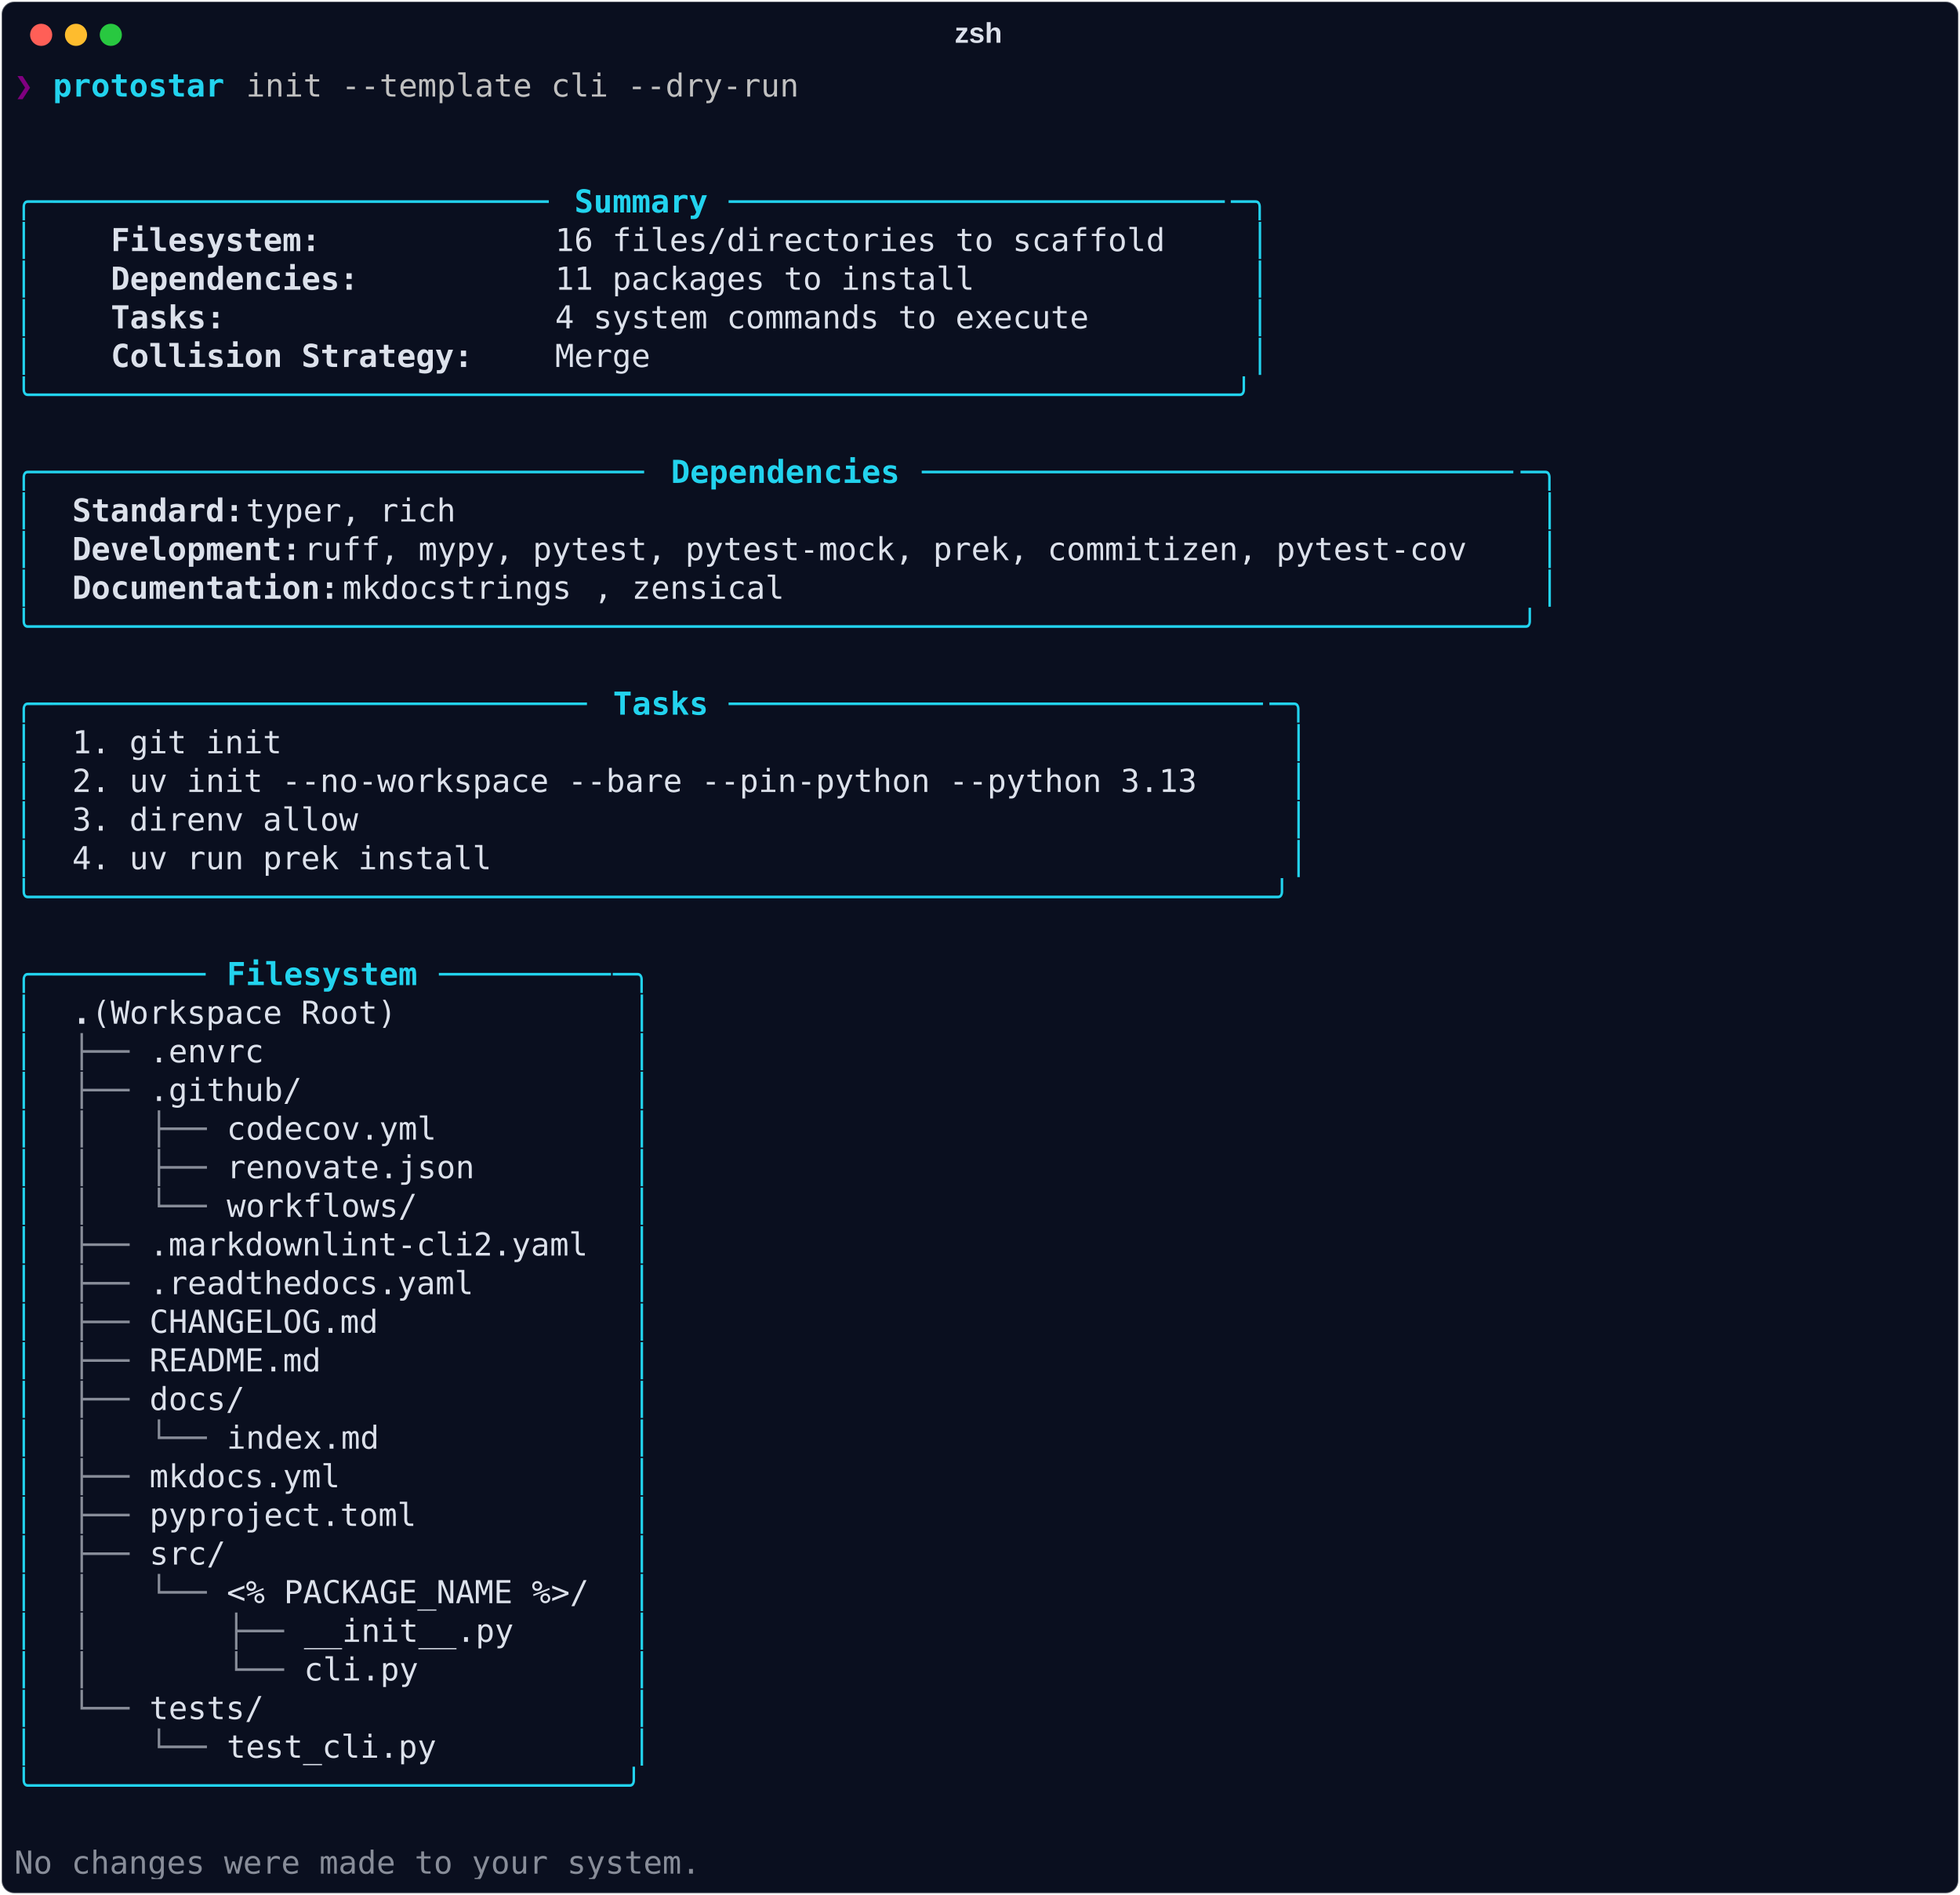
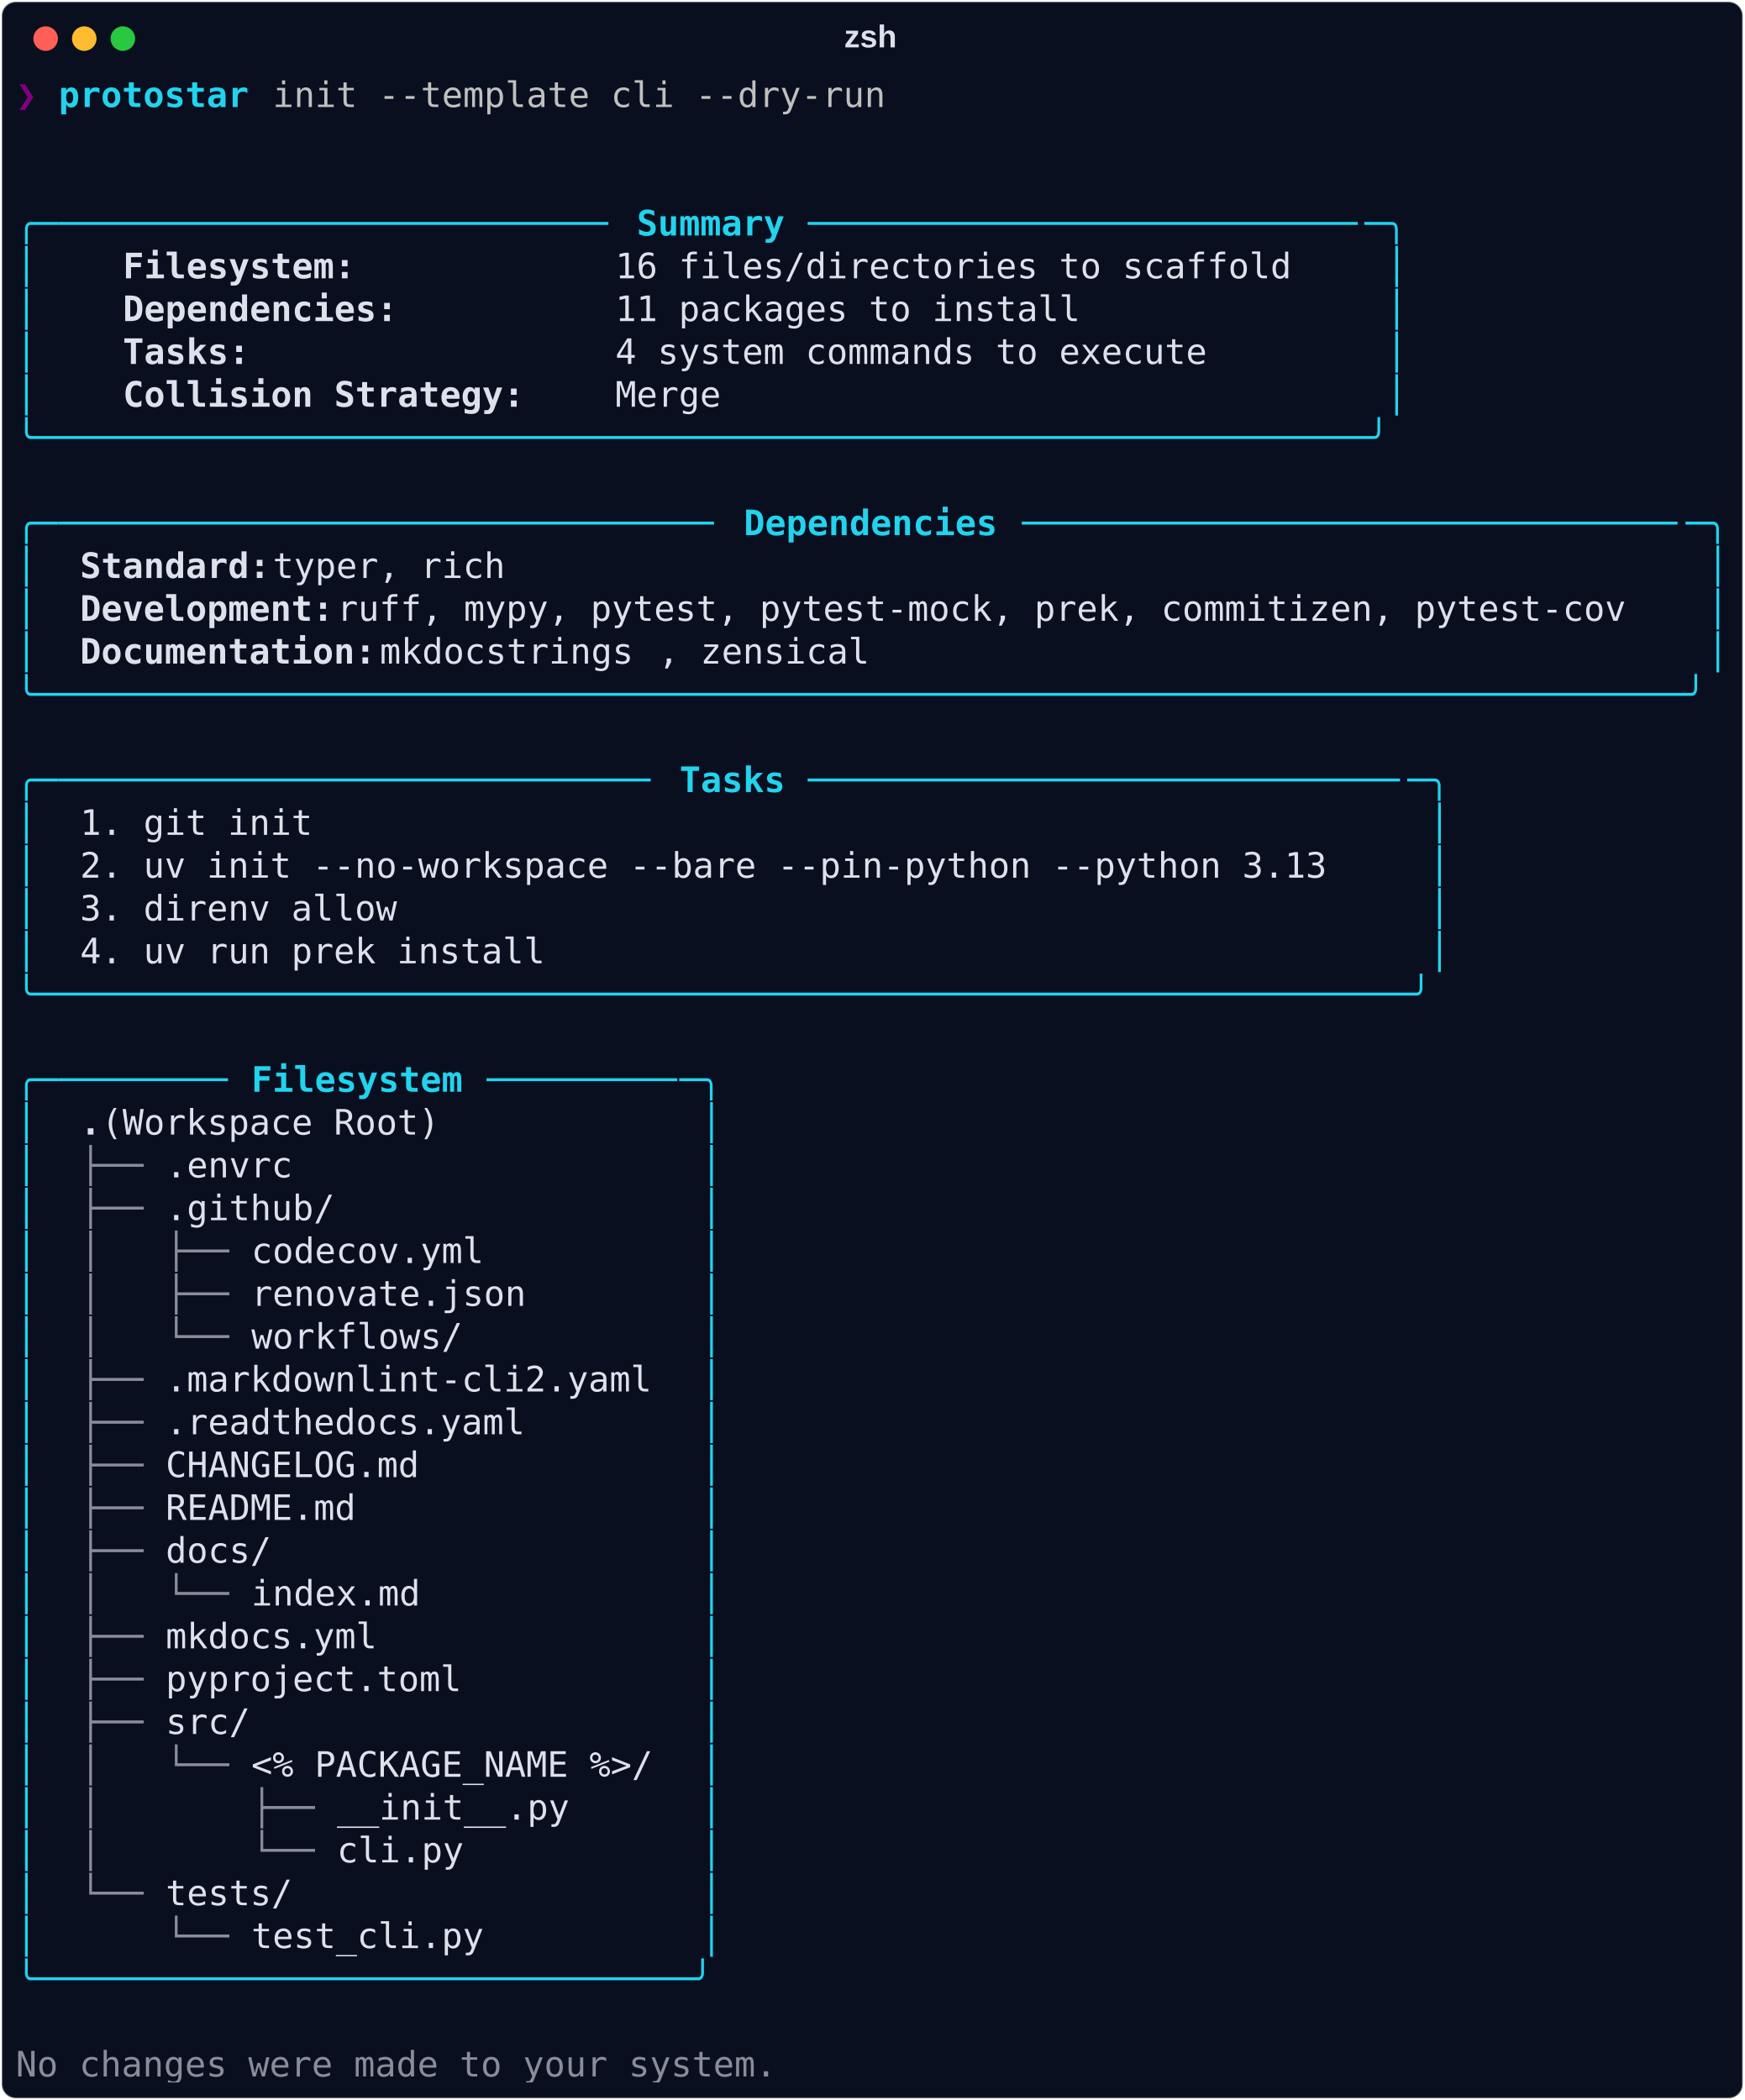
- <svg xmlns="http://www.w3.org/2000/svg" class="rich-terminal" viewBox="0 0 1238 1196.8">
+ <svg xmlns="http://www.w3.org/2000/svg" class="rich-terminal" viewBox="0 0 994 1196.8">
  <style>

    @font-face {
        font-family: "Fira Code";
        src: local("FiraCode-Regular"),
                url("https://cdnjs.cloudflare.com/ajax/libs/firacode/6.2.0/woff2/FiraCode-Regular.woff2") format("woff2"),
                url("https://cdnjs.cloudflare.com/ajax/libs/firacode/6.2.0/woff/FiraCode-Regular.woff") format("woff");
        font-style: normal;
        font-weight: 400;
    }
    @font-face {
        font-family: "Fira Code";
        src: local("FiraCode-Bold"),
                url("https://cdnjs.cloudflare.com/ajax/libs/firacode/6.2.0/woff2/FiraCode-Bold.woff2") format("woff2"),
                url("https://cdnjs.cloudflare.com/ajax/libs/firacode/6.2.0/woff/FiraCode-Bold.woff") format("woff");
        font-style: bold;
        font-weight: 700;
    }

    .cli_dry_run-matrix {
        font-family: Fira Code, monospace;
        font-size: 20px;
        line-height: 24.4px;
        font-variant-east-asian: full-width;
    }

    .cli_dry_run-title {
        font-size: 18px;
        font-weight: bold;
        font-family: arial;
    }

    .cli_dry_run-r1 { fill: #800080;font-weight: bold }
.cli_dry_run-r2 { fill: #22d3ee;font-weight: bold }
.cli_dry_run-r3 { fill: #c0c0c0 }
.cli_dry_run-r4 { fill: #dce1eb }
.cli_dry_run-r5 { fill: #22d3ee }
.cli_dry_run-r6 { fill: #dce1eb;font-weight: bold }
.cli_dry_run-r7 { fill: #888d99 }
    </style>
  <defs>
    <clipPath id="cli_dry_run-clip-terminal">
-       <rect x="0" y="0" width="1219.0" height="1145.8" />
+       <rect x="0" y="0" width="975.0" height="1145.8" />
    </clipPath>
    <clipPath id="cli_dry_run-line-0">
-       <rect x="0" y="1.5" width="1220" height="24.65" />
+       <rect x="0" y="1.5" width="976" height="24.65" />
    </clipPath>
    <clipPath id="cli_dry_run-line-1">
-       <rect x="0" y="25.9" width="1220" height="24.65" />
+       <rect x="0" y="25.9" width="976" height="24.65" />
    </clipPath>
    <clipPath id="cli_dry_run-line-2">
-       <rect x="0" y="50.3" width="1220" height="24.65" />
+       <rect x="0" y="50.3" width="976" height="24.65" />
    </clipPath>
    <clipPath id="cli_dry_run-line-3">
-       <rect x="0" y="74.7" width="1220" height="24.65" />
+       <rect x="0" y="74.7" width="976" height="24.65" />
    </clipPath>
    <clipPath id="cli_dry_run-line-4">
-       <rect x="0" y="99.1" width="1220" height="24.65" />
+       <rect x="0" y="99.1" width="976" height="24.65" />
    </clipPath>
    <clipPath id="cli_dry_run-line-5">
-       <rect x="0" y="123.5" width="1220" height="24.65" />
+       <rect x="0" y="123.5" width="976" height="24.65" />
    </clipPath>
    <clipPath id="cli_dry_run-line-6">
-       <rect x="0" y="147.9" width="1220" height="24.65" />
+       <rect x="0" y="147.9" width="976" height="24.65" />
    </clipPath>
    <clipPath id="cli_dry_run-line-7">
-       <rect x="0" y="172.3" width="1220" height="24.65" />
+       <rect x="0" y="172.3" width="976" height="24.65" />
    </clipPath>
    <clipPath id="cli_dry_run-line-8">
-       <rect x="0" y="196.7" width="1220" height="24.65" />
+       <rect x="0" y="196.7" width="976" height="24.65" />
    </clipPath>
    <clipPath id="cli_dry_run-line-9">
-       <rect x="0" y="221.1" width="1220" height="24.65" />
+       <rect x="0" y="221.1" width="976" height="24.65" />
    </clipPath>
    <clipPath id="cli_dry_run-line-10">
-       <rect x="0" y="245.5" width="1220" height="24.65" />
+       <rect x="0" y="245.5" width="976" height="24.65" />
    </clipPath>
    <clipPath id="cli_dry_run-line-11">
-       <rect x="0" y="269.9" width="1220" height="24.65" />
+       <rect x="0" y="269.9" width="976" height="24.65" />
    </clipPath>
    <clipPath id="cli_dry_run-line-12">
-       <rect x="0" y="294.3" width="1220" height="24.65" />
+       <rect x="0" y="294.3" width="976" height="24.65" />
    </clipPath>
    <clipPath id="cli_dry_run-line-13">
-       <rect x="0" y="318.7" width="1220" height="24.65" />
+       <rect x="0" y="318.7" width="976" height="24.65" />
    </clipPath>
    <clipPath id="cli_dry_run-line-14">
-       <rect x="0" y="343.1" width="1220" height="24.65" />
+       <rect x="0" y="343.1" width="976" height="24.65" />
    </clipPath>
    <clipPath id="cli_dry_run-line-15">
-       <rect x="0" y="367.5" width="1220" height="24.65" />
+       <rect x="0" y="367.5" width="976" height="24.65" />
    </clipPath>
    <clipPath id="cli_dry_run-line-16">
-       <rect x="0" y="391.9" width="1220" height="24.65" />
+       <rect x="0" y="391.9" width="976" height="24.65" />
    </clipPath>
    <clipPath id="cli_dry_run-line-17">
-       <rect x="0" y="416.3" width="1220" height="24.65" />
+       <rect x="0" y="416.3" width="976" height="24.65" />
    </clipPath>
    <clipPath id="cli_dry_run-line-18">
-       <rect x="0" y="440.7" width="1220" height="24.65" />
+       <rect x="0" y="440.7" width="976" height="24.65" />
    </clipPath>
    <clipPath id="cli_dry_run-line-19">
-       <rect x="0" y="465.1" width="1220" height="24.65" />
+       <rect x="0" y="465.1" width="976" height="24.65" />
    </clipPath>
    <clipPath id="cli_dry_run-line-20">
-       <rect x="0" y="489.5" width="1220" height="24.65" />
+       <rect x="0" y="489.5" width="976" height="24.65" />
    </clipPath>
    <clipPath id="cli_dry_run-line-21">
-       <rect x="0" y="513.9" width="1220" height="24.65" />
+       <rect x="0" y="513.9" width="976" height="24.65" />
    </clipPath>
    <clipPath id="cli_dry_run-line-22">
-       <rect x="0" y="538.3" width="1220" height="24.65" />
+       <rect x="0" y="538.3" width="976" height="24.65" />
    </clipPath>
    <clipPath id="cli_dry_run-line-23">
-       <rect x="0" y="562.7" width="1220" height="24.65" />
+       <rect x="0" y="562.7" width="976" height="24.65" />
    </clipPath>
    <clipPath id="cli_dry_run-line-24">
-       <rect x="0" y="587.1" width="1220" height="24.65" />
+       <rect x="0" y="587.1" width="976" height="24.65" />
    </clipPath>
    <clipPath id="cli_dry_run-line-25">
-       <rect x="0" y="611.5" width="1220" height="24.65" />
+       <rect x="0" y="611.5" width="976" height="24.65" />
    </clipPath>
    <clipPath id="cli_dry_run-line-26">
-       <rect x="0" y="635.9" width="1220" height="24.65" />
+       <rect x="0" y="635.9" width="976" height="24.65" />
    </clipPath>
    <clipPath id="cli_dry_run-line-27">
-       <rect x="0" y="660.3" width="1220" height="24.65" />
+       <rect x="0" y="660.3" width="976" height="24.65" />
    </clipPath>
    <clipPath id="cli_dry_run-line-28">
-       <rect x="0" y="684.7" width="1220" height="24.65" />
+       <rect x="0" y="684.7" width="976" height="24.65" />
    </clipPath>
    <clipPath id="cli_dry_run-line-29">
-       <rect x="0" y="709.1" width="1220" height="24.65" />
+       <rect x="0" y="709.1" width="976" height="24.65" />
    </clipPath>
    <clipPath id="cli_dry_run-line-30">
-       <rect x="0" y="733.5" width="1220" height="24.65" />
+       <rect x="0" y="733.5" width="976" height="24.65" />
    </clipPath>
    <clipPath id="cli_dry_run-line-31">
-       <rect x="0" y="757.9" width="1220" height="24.65" />
+       <rect x="0" y="757.9" width="976" height="24.65" />
    </clipPath>
    <clipPath id="cli_dry_run-line-32">
-       <rect x="0" y="782.3" width="1220" height="24.65" />
+       <rect x="0" y="782.3" width="976" height="24.65" />
    </clipPath>
    <clipPath id="cli_dry_run-line-33">
-       <rect x="0" y="806.7" width="1220" height="24.65" />
+       <rect x="0" y="806.7" width="976" height="24.65" />
    </clipPath>
    <clipPath id="cli_dry_run-line-34">
-       <rect x="0" y="831.1" width="1220" height="24.65" />
+       <rect x="0" y="831.1" width="976" height="24.65" />
    </clipPath>
    <clipPath id="cli_dry_run-line-35">
-       <rect x="0" y="855.5" width="1220" height="24.65" />
+       <rect x="0" y="855.5" width="976" height="24.65" />
    </clipPath>
    <clipPath id="cli_dry_run-line-36">
-       <rect x="0" y="879.9" width="1220" height="24.65" />
+       <rect x="0" y="879.9" width="976" height="24.65" />
    </clipPath>
    <clipPath id="cli_dry_run-line-37">
-       <rect x="0" y="904.3" width="1220" height="24.65" />
+       <rect x="0" y="904.3" width="976" height="24.65" />
    </clipPath>
    <clipPath id="cli_dry_run-line-38">
-       <rect x="0" y="928.7" width="1220" height="24.65" />
+       <rect x="0" y="928.7" width="976" height="24.65" />
    </clipPath>
    <clipPath id="cli_dry_run-line-39">
-       <rect x="0" y="953.1" width="1220" height="24.65" />
+       <rect x="0" y="953.1" width="976" height="24.65" />
    </clipPath>
    <clipPath id="cli_dry_run-line-40">
-       <rect x="0" y="977.5" width="1220" height="24.65" />
+       <rect x="0" y="977.5" width="976" height="24.65" />
    </clipPath>
    <clipPath id="cli_dry_run-line-41">
-       <rect x="0" y="1001.9" width="1220" height="24.65" />
+       <rect x="0" y="1001.9" width="976" height="24.65" />
    </clipPath>
    <clipPath id="cli_dry_run-line-42">
-       <rect x="0" y="1026.3" width="1220" height="24.65" />
+       <rect x="0" y="1026.3" width="976" height="24.65" />
    </clipPath>
    <clipPath id="cli_dry_run-line-43">
-       <rect x="0" y="1050.7" width="1220" height="24.65" />
+       <rect x="0" y="1050.7" width="976" height="24.65" />
    </clipPath>
    <clipPath id="cli_dry_run-line-44">
-       <rect x="0" y="1075.1" width="1220" height="24.65" />
+       <rect x="0" y="1075.1" width="976" height="24.65" />
    </clipPath>
    <clipPath id="cli_dry_run-line-45">
-       <rect x="0" y="1099.5" width="1220" height="24.65" />
+       <rect x="0" y="1099.5" width="976" height="24.65" />
    </clipPath>
  </defs>
-   <rect fill="#0a0f1f" stroke="rgba(255,255,255,0.35)" stroke-width="1" x="1" y="1" width="1236" height="1194.8" rx="8" />
-   <text class="cli_dry_run-title" fill="#dce1eb" text-anchor="middle" x="618" y="27">zsh</text>
+   <rect fill="#0a0f1f" stroke="rgba(255,255,255,0.35)" stroke-width="1" x="1" y="1" width="992" height="1194.8" rx="8" />
+   <text class="cli_dry_run-title" fill="#dce1eb" text-anchor="middle" x="496" y="27">zsh</text>
  <g transform="translate(26,22)">
    <circle cx="0" cy="0" r="7" fill="#ff5f57" />
    <circle cx="22" cy="0" r="7" fill="#febc2e" />
    <circle cx="44" cy="0" r="7" fill="#28c840" />
  </g>
  <g transform="translate(9, 41)" clip-path="url(#cli_dry_run-clip-terminal)">
    <g class="cli_dry_run-matrix">
      <text class="cli_dry_run-r1" x="0" y="20" textLength="24.4" clip-path="url(#cli_dry_run-line-0)">❯ </text>
      <text class="cli_dry_run-r2" x="24.4" y="20" textLength="122" clip-path="url(#cli_dry_run-line-0)">protostar </text>
      <text class="cli_dry_run-r3" x="146.4" y="20" textLength="353.8" clip-path="url(#cli_dry_run-line-0)">init --template cli --dry-run</text>
-       <text class="cli_dry_run-r4" x="1220" y="20" textLength="12.2" clip-path="url(#cli_dry_run-line-0)">
- </text>
-       <text class="cli_dry_run-r4" x="1220" y="44.4" textLength="12.2" clip-path="url(#cli_dry_run-line-1)">
- </text>
-       <text class="cli_dry_run-r4" x="1220" y="68.8" textLength="12.2" clip-path="url(#cli_dry_run-line-2)">
+       <text class="cli_dry_run-r4" x="976" y="20" textLength="12.2" clip-path="url(#cli_dry_run-line-0)">
+ </text>
+       <text class="cli_dry_run-r4" x="976" y="44.4" textLength="12.2" clip-path="url(#cli_dry_run-line-1)">
+ </text>
+       <text class="cli_dry_run-r4" x="976" y="68.8" textLength="12.2" clip-path="url(#cli_dry_run-line-2)">
</text>
      <text class="cli_dry_run-r5" x="0" y="93.2" textLength="24.4" clip-path="url(#cli_dry_run-line-3)">╭─</text>
      <text class="cli_dry_run-r5" x="24.4" y="93.2" textLength="317.2" clip-path="url(#cli_dry_run-line-3)">──────────────────────────</text>
      <text class="cli_dry_run-r2" x="353.8" y="93.2" textLength="85.4" clip-path="url(#cli_dry_run-line-3)">Summary</text>
      <text class="cli_dry_run-r5" x="451.4" y="93.2" textLength="317.2" clip-path="url(#cli_dry_run-line-3)">──────────────────────────</text>
      <text class="cli_dry_run-r5" x="768.6" y="93.2" textLength="24.4" clip-path="url(#cli_dry_run-line-3)">─╮</text>
-       <text class="cli_dry_run-r4" x="1220" y="93.2" textLength="12.2" clip-path="url(#cli_dry_run-line-3)">
+       <text class="cli_dry_run-r4" x="976" y="93.2" textLength="12.2" clip-path="url(#cli_dry_run-line-3)">
</text>
      <text class="cli_dry_run-r5" x="0" y="117.6" textLength="12.2" clip-path="url(#cli_dry_run-line-4)">│</text>
      <text class="cli_dry_run-r6" x="61" y="117.6" textLength="231.8" clip-path="url(#cli_dry_run-line-4)">        Filesystem:</text>
      <text class="cli_dry_run-r4" x="341.6" y="117.6" textLength="390.4" clip-path="url(#cli_dry_run-line-4)">16 files/directories to scaffold</text>
      <text class="cli_dry_run-r5" x="780.8" y="117.6" textLength="12.2" clip-path="url(#cli_dry_run-line-4)">│</text>
-       <text class="cli_dry_run-r4" x="1220" y="117.6" textLength="12.2" clip-path="url(#cli_dry_run-line-4)">
+       <text class="cli_dry_run-r4" x="976" y="117.6" textLength="12.2" clip-path="url(#cli_dry_run-line-4)">
</text>
      <text class="cli_dry_run-r5" x="0" y="142" textLength="12.2" clip-path="url(#cli_dry_run-line-5)">│</text>
      <text class="cli_dry_run-r6" x="61" y="142" textLength="231.8" clip-path="url(#cli_dry_run-line-5)">      Dependencies:</text>
      <text class="cli_dry_run-r4" x="341.6" y="142" textLength="390.4" clip-path="url(#cli_dry_run-line-5)">11 packages to install          </text>
      <text class="cli_dry_run-r5" x="780.8" y="142" textLength="12.2" clip-path="url(#cli_dry_run-line-5)">│</text>
-       <text class="cli_dry_run-r4" x="1220" y="142" textLength="12.2" clip-path="url(#cli_dry_run-line-5)">
+       <text class="cli_dry_run-r4" x="976" y="142" textLength="12.2" clip-path="url(#cli_dry_run-line-5)">
</text>
      <text class="cli_dry_run-r5" x="0" y="166.4" textLength="12.2" clip-path="url(#cli_dry_run-line-6)">│</text>
      <text class="cli_dry_run-r6" x="61" y="166.4" textLength="231.8" clip-path="url(#cli_dry_run-line-6)">             Tasks:</text>
      <text class="cli_dry_run-r4" x="341.6" y="166.4" textLength="390.4" clip-path="url(#cli_dry_run-line-6)">4 system commands to execute    </text>
      <text class="cli_dry_run-r5" x="780.8" y="166.4" textLength="12.2" clip-path="url(#cli_dry_run-line-6)">│</text>
-       <text class="cli_dry_run-r4" x="1220" y="166.4" textLength="12.2" clip-path="url(#cli_dry_run-line-6)">
+       <text class="cli_dry_run-r4" x="976" y="166.4" textLength="12.2" clip-path="url(#cli_dry_run-line-6)">
</text>
      <text class="cli_dry_run-r5" x="0" y="190.8" textLength="12.2" clip-path="url(#cli_dry_run-line-7)">│</text>
      <text class="cli_dry_run-r6" x="61" y="190.8" textLength="231.8" clip-path="url(#cli_dry_run-line-7)">Collision Strategy:</text>
      <text class="cli_dry_run-r4" x="341.6" y="190.8" textLength="390.4" clip-path="url(#cli_dry_run-line-7)">Merge                           </text>
      <text class="cli_dry_run-r5" x="780.8" y="190.8" textLength="12.2" clip-path="url(#cli_dry_run-line-7)">│</text>
-       <text class="cli_dry_run-r4" x="1220" y="190.8" textLength="12.2" clip-path="url(#cli_dry_run-line-7)">
+       <text class="cli_dry_run-r4" x="976" y="190.8" textLength="12.2" clip-path="url(#cli_dry_run-line-7)">
</text>
      <text class="cli_dry_run-r5" x="0" y="215.2" textLength="793" clip-path="url(#cli_dry_run-line-8)">╰───────────────────────────────────────────────────────────────╯</text>
-       <text class="cli_dry_run-r4" x="1220" y="215.2" textLength="12.2" clip-path="url(#cli_dry_run-line-8)">
- </text>
-       <text class="cli_dry_run-r4" x="1220" y="239.6" textLength="12.2" clip-path="url(#cli_dry_run-line-9)">
+       <text class="cli_dry_run-r4" x="976" y="215.2" textLength="12.2" clip-path="url(#cli_dry_run-line-8)">
+ </text>
+       <text class="cli_dry_run-r4" x="976" y="239.6" textLength="12.2" clip-path="url(#cli_dry_run-line-9)">
</text>
      <text class="cli_dry_run-r5" x="0" y="264" textLength="24.4" clip-path="url(#cli_dry_run-line-10)">╭─</text>
      <text class="cli_dry_run-r5" x="24.4" y="264" textLength="378.2" clip-path="url(#cli_dry_run-line-10)">───────────────────────────────</text>
      <text class="cli_dry_run-r2" x="414.8" y="264" textLength="146.4" clip-path="url(#cli_dry_run-line-10)">Dependencies</text>
      <text class="cli_dry_run-r5" x="573.4" y="264" textLength="378.2" clip-path="url(#cli_dry_run-line-10)">───────────────────────────────</text>
      <text class="cli_dry_run-r5" x="951.6" y="264" textLength="24.4" clip-path="url(#cli_dry_run-line-10)">─╮</text>
-       <text class="cli_dry_run-r4" x="1220" y="264" textLength="12.2" clip-path="url(#cli_dry_run-line-10)">
+       <text class="cli_dry_run-r4" x="976" y="264" textLength="12.2" clip-path="url(#cli_dry_run-line-10)">
</text>
      <text class="cli_dry_run-r5" x="0" y="288.4" textLength="12.2" clip-path="url(#cli_dry_run-line-11)">│</text>
      <text class="cli_dry_run-r6" x="36.6" y="288.4" textLength="109.8" clip-path="url(#cli_dry_run-line-11)">Standard:</text>
      <text class="cli_dry_run-r4" x="146.4" y="288.4" textLength="146.4" clip-path="url(#cli_dry_run-line-11)"> typer, rich</text>
      <text class="cli_dry_run-r5" x="963.8" y="288.4" textLength="12.2" clip-path="url(#cli_dry_run-line-11)">│</text>
-       <text class="cli_dry_run-r4" x="1220" y="288.4" textLength="12.2" clip-path="url(#cli_dry_run-line-11)">
+       <text class="cli_dry_run-r4" x="976" y="288.4" textLength="12.2" clip-path="url(#cli_dry_run-line-11)">
</text>
      <text class="cli_dry_run-r5" x="0" y="312.8" textLength="12.2" clip-path="url(#cli_dry_run-line-12)">│</text>
      <text class="cli_dry_run-r6" x="36.6" y="312.8" textLength="146.4" clip-path="url(#cli_dry_run-line-12)">Development:</text>
      <text class="cli_dry_run-r4" x="183" y="312.8" textLength="756.4" clip-path="url(#cli_dry_run-line-12)"> ruff, mypy, pytest, pytest-mock, prek, commitizen, pytest-cov</text>
      <text class="cli_dry_run-r5" x="963.8" y="312.8" textLength="12.2" clip-path="url(#cli_dry_run-line-12)">│</text>
-       <text class="cli_dry_run-r4" x="1220" y="312.8" textLength="12.2" clip-path="url(#cli_dry_run-line-12)">
+       <text class="cli_dry_run-r4" x="976" y="312.8" textLength="12.2" clip-path="url(#cli_dry_run-line-12)">
</text>
      <text class="cli_dry_run-r5" x="0" y="337.2" textLength="12.2" clip-path="url(#cli_dry_run-line-13)">│</text>
      <text class="cli_dry_run-r6" x="36.6" y="337.2" textLength="170.8" clip-path="url(#cli_dry_run-line-13)">Documentation:</text>
      <text class="cli_dry_run-r4" x="207.4" y="337.2" textLength="158.6" clip-path="url(#cli_dry_run-line-13)"> mkdocstrings</text>
      <text class="cli_dry_run-r4" x="366" y="337.2" textLength="122" clip-path="url(#cli_dry_run-line-13)">, zensical</text>
      <text class="cli_dry_run-r5" x="963.8" y="337.2" textLength="12.2" clip-path="url(#cli_dry_run-line-13)">│</text>
-       <text class="cli_dry_run-r4" x="1220" y="337.2" textLength="12.2" clip-path="url(#cli_dry_run-line-13)">
+       <text class="cli_dry_run-r4" x="976" y="337.2" textLength="12.2" clip-path="url(#cli_dry_run-line-13)">
</text>
      <text class="cli_dry_run-r5" x="0" y="361.6" textLength="976" clip-path="url(#cli_dry_run-line-14)">╰──────────────────────────────────────────────────────────────────────────────╯</text>
-       <text class="cli_dry_run-r4" x="1220" y="361.6" textLength="12.2" clip-path="url(#cli_dry_run-line-14)">
- </text>
-       <text class="cli_dry_run-r4" x="1220" y="386" textLength="12.2" clip-path="url(#cli_dry_run-line-15)">
+       <text class="cli_dry_run-r4" x="976" y="361.6" textLength="12.2" clip-path="url(#cli_dry_run-line-14)">
+ </text>
+       <text class="cli_dry_run-r4" x="976" y="386" textLength="12.2" clip-path="url(#cli_dry_run-line-15)">
</text>
      <text class="cli_dry_run-r5" x="0" y="410.4" textLength="24.4" clip-path="url(#cli_dry_run-line-16)">╭─</text>
      <text class="cli_dry_run-r5" x="24.4" y="410.4" textLength="341.6" clip-path="url(#cli_dry_run-line-16)">────────────────────────────</text>
      <text class="cli_dry_run-r2" x="378.2" y="410.4" textLength="61" clip-path="url(#cli_dry_run-line-16)">Tasks</text>
      <text class="cli_dry_run-r5" x="451.4" y="410.4" textLength="341.6" clip-path="url(#cli_dry_run-line-16)">────────────────────────────</text>
      <text class="cli_dry_run-r5" x="793" y="410.4" textLength="24.4" clip-path="url(#cli_dry_run-line-16)">─╮</text>
-       <text class="cli_dry_run-r4" x="1220" y="410.4" textLength="12.2" clip-path="url(#cli_dry_run-line-16)">
+       <text class="cli_dry_run-r4" x="976" y="410.4" textLength="12.2" clip-path="url(#cli_dry_run-line-16)">
</text>
      <text class="cli_dry_run-r5" x="0" y="434.8" textLength="12.2" clip-path="url(#cli_dry_run-line-17)">│</text>
      <text class="cli_dry_run-r4" x="36.6" y="434.8" textLength="158.6" clip-path="url(#cli_dry_run-line-17)">  1. git init</text>
      <text class="cli_dry_run-r5" x="805.2" y="434.8" textLength="12.2" clip-path="url(#cli_dry_run-line-17)">│</text>
-       <text class="cli_dry_run-r4" x="1220" y="434.8" textLength="12.2" clip-path="url(#cli_dry_run-line-17)">
+       <text class="cli_dry_run-r4" x="976" y="434.8" textLength="12.2" clip-path="url(#cli_dry_run-line-17)">
</text>
      <text class="cli_dry_run-r5" x="0" y="459.2" textLength="12.2" clip-path="url(#cli_dry_run-line-18)">│</text>
      <text class="cli_dry_run-r4" x="36.6" y="459.2" textLength="744.2" clip-path="url(#cli_dry_run-line-18)">  2. uv init --no-workspace --bare --pin-python --python 3.13</text>
      <text class="cli_dry_run-r5" x="805.2" y="459.2" textLength="12.2" clip-path="url(#cli_dry_run-line-18)">│</text>
-       <text class="cli_dry_run-r4" x="1220" y="459.2" textLength="12.2" clip-path="url(#cli_dry_run-line-18)">
+       <text class="cli_dry_run-r4" x="976" y="459.2" textLength="12.2" clip-path="url(#cli_dry_run-line-18)">
</text>
      <text class="cli_dry_run-r5" x="0" y="483.6" textLength="12.2" clip-path="url(#cli_dry_run-line-19)">│</text>
      <text class="cli_dry_run-r4" x="36.6" y="483.6" textLength="207.4" clip-path="url(#cli_dry_run-line-19)">  3. direnv allow</text>
      <text class="cli_dry_run-r5" x="805.2" y="483.6" textLength="12.2" clip-path="url(#cli_dry_run-line-19)">│</text>
-       <text class="cli_dry_run-r4" x="1220" y="483.6" textLength="12.2" clip-path="url(#cli_dry_run-line-19)">
+       <text class="cli_dry_run-r4" x="976" y="483.6" textLength="12.2" clip-path="url(#cli_dry_run-line-19)">
</text>
      <text class="cli_dry_run-r5" x="0" y="508" textLength="12.2" clip-path="url(#cli_dry_run-line-20)">│</text>
      <text class="cli_dry_run-r4" x="36.6" y="508" textLength="292.8" clip-path="url(#cli_dry_run-line-20)">  4. uv run prek install</text>
      <text class="cli_dry_run-r5" x="805.2" y="508" textLength="12.2" clip-path="url(#cli_dry_run-line-20)">│</text>
-       <text class="cli_dry_run-r4" x="1220" y="508" textLength="12.2" clip-path="url(#cli_dry_run-line-20)">
+       <text class="cli_dry_run-r4" x="976" y="508" textLength="12.2" clip-path="url(#cli_dry_run-line-20)">
</text>
      <text class="cli_dry_run-r5" x="0" y="532.4" textLength="817.4" clip-path="url(#cli_dry_run-line-21)">╰─────────────────────────────────────────────────────────────────╯</text>
-       <text class="cli_dry_run-r4" x="1220" y="532.4" textLength="12.2" clip-path="url(#cli_dry_run-line-21)">
- </text>
-       <text class="cli_dry_run-r4" x="1220" y="556.8" textLength="12.2" clip-path="url(#cli_dry_run-line-22)">
+       <text class="cli_dry_run-r4" x="976" y="532.4" textLength="12.2" clip-path="url(#cli_dry_run-line-21)">
+ </text>
+       <text class="cli_dry_run-r4" x="976" y="556.8" textLength="12.2" clip-path="url(#cli_dry_run-line-22)">
</text>
      <text class="cli_dry_run-r5" x="0" y="581.2" textLength="24.4" clip-path="url(#cli_dry_run-line-23)">╭─</text>
      <text class="cli_dry_run-r5" x="24.4" y="581.2" textLength="97.6" clip-path="url(#cli_dry_run-line-23)">────────</text>
      <text class="cli_dry_run-r2" x="134.2" y="581.2" textLength="122" clip-path="url(#cli_dry_run-line-23)">Filesystem</text>
      <text class="cli_dry_run-r5" x="268.4" y="581.2" textLength="109.8" clip-path="url(#cli_dry_run-line-23)">─────────</text>
      <text class="cli_dry_run-r5" x="378.2" y="581.2" textLength="24.4" clip-path="url(#cli_dry_run-line-23)">─╮</text>
-       <text class="cli_dry_run-r4" x="1220" y="581.2" textLength="12.2" clip-path="url(#cli_dry_run-line-23)">
+       <text class="cli_dry_run-r4" x="976" y="581.2" textLength="12.2" clip-path="url(#cli_dry_run-line-23)">
</text>
      <text class="cli_dry_run-r5" x="0" y="605.6" textLength="12.2" clip-path="url(#cli_dry_run-line-24)">│</text>
      <text class="cli_dry_run-r6" x="36.6" y="605.6" textLength="12.2" clip-path="url(#cli_dry_run-line-24)">.</text>
      <text class="cli_dry_run-r4" x="48.8" y="605.6" textLength="207.4" clip-path="url(#cli_dry_run-line-24)"> (Workspace Root)</text>
      <text class="cli_dry_run-r5" x="390.4" y="605.6" textLength="12.2" clip-path="url(#cli_dry_run-line-24)">│</text>
-       <text class="cli_dry_run-r4" x="1220" y="605.6" textLength="12.2" clip-path="url(#cli_dry_run-line-24)">
+       <text class="cli_dry_run-r4" x="976" y="605.6" textLength="12.2" clip-path="url(#cli_dry_run-line-24)">
</text>
      <text class="cli_dry_run-r5" x="0" y="630" textLength="12.2" clip-path="url(#cli_dry_run-line-25)">│</text>
      <text class="cli_dry_run-r7" x="36.6" y="630" textLength="48.8" clip-path="url(#cli_dry_run-line-25)">├── </text>
      <text class="cli_dry_run-r4" x="85.4" y="630" textLength="73.2" clip-path="url(#cli_dry_run-line-25)">.envrc</text>
      <text class="cli_dry_run-r5" x="390.4" y="630" textLength="12.2" clip-path="url(#cli_dry_run-line-25)">│</text>
-       <text class="cli_dry_run-r4" x="1220" y="630" textLength="12.2" clip-path="url(#cli_dry_run-line-25)">
+       <text class="cli_dry_run-r4" x="976" y="630" textLength="12.2" clip-path="url(#cli_dry_run-line-25)">
</text>
      <text class="cli_dry_run-r5" x="0" y="654.4" textLength="12.2" clip-path="url(#cli_dry_run-line-26)">│</text>
      <text class="cli_dry_run-r7" x="36.6" y="654.4" textLength="48.8" clip-path="url(#cli_dry_run-line-26)">├── </text>
      <text class="cli_dry_run-r4" x="85.4" y="654.4" textLength="97.6" clip-path="url(#cli_dry_run-line-26)">.github/</text>
      <text class="cli_dry_run-r5" x="390.4" y="654.4" textLength="12.2" clip-path="url(#cli_dry_run-line-26)">│</text>
-       <text class="cli_dry_run-r4" x="1220" y="654.4" textLength="12.2" clip-path="url(#cli_dry_run-line-26)">
+       <text class="cli_dry_run-r4" x="976" y="654.4" textLength="12.2" clip-path="url(#cli_dry_run-line-26)">
</text>
      <text class="cli_dry_run-r5" x="0" y="678.8" textLength="12.2" clip-path="url(#cli_dry_run-line-27)">│</text>
      <text class="cli_dry_run-r7" x="36.6" y="678.8" textLength="48.8" clip-path="url(#cli_dry_run-line-27)">│   </text>
      <text class="cli_dry_run-r7" x="85.4" y="678.8" textLength="48.8" clip-path="url(#cli_dry_run-line-27)">├── </text>
      <text class="cli_dry_run-r4" x="134.2" y="678.8" textLength="134.2" clip-path="url(#cli_dry_run-line-27)">codecov.yml</text>
      <text class="cli_dry_run-r5" x="390.4" y="678.8" textLength="12.2" clip-path="url(#cli_dry_run-line-27)">│</text>
-       <text class="cli_dry_run-r4" x="1220" y="678.8" textLength="12.2" clip-path="url(#cli_dry_run-line-27)">
+       <text class="cli_dry_run-r4" x="976" y="678.8" textLength="12.2" clip-path="url(#cli_dry_run-line-27)">
</text>
      <text class="cli_dry_run-r5" x="0" y="703.2" textLength="12.2" clip-path="url(#cli_dry_run-line-28)">│</text>
      <text class="cli_dry_run-r7" x="36.6" y="703.2" textLength="48.8" clip-path="url(#cli_dry_run-line-28)">│   </text>
      <text class="cli_dry_run-r7" x="85.4" y="703.2" textLength="48.8" clip-path="url(#cli_dry_run-line-28)">├── </text>
      <text class="cli_dry_run-r4" x="134.2" y="703.2" textLength="158.6" clip-path="url(#cli_dry_run-line-28)">renovate.json</text>
      <text class="cli_dry_run-r5" x="390.4" y="703.2" textLength="12.2" clip-path="url(#cli_dry_run-line-28)">│</text>
-       <text class="cli_dry_run-r4" x="1220" y="703.2" textLength="12.2" clip-path="url(#cli_dry_run-line-28)">
+       <text class="cli_dry_run-r4" x="976" y="703.2" textLength="12.2" clip-path="url(#cli_dry_run-line-28)">
</text>
      <text class="cli_dry_run-r5" x="0" y="727.6" textLength="12.2" clip-path="url(#cli_dry_run-line-29)">│</text>
      <text class="cli_dry_run-r7" x="36.6" y="727.6" textLength="48.8" clip-path="url(#cli_dry_run-line-29)">│   </text>
      <text class="cli_dry_run-r7" x="85.4" y="727.6" textLength="48.8" clip-path="url(#cli_dry_run-line-29)">└── </text>
      <text class="cli_dry_run-r4" x="134.2" y="727.6" textLength="122" clip-path="url(#cli_dry_run-line-29)">workflows/</text>
      <text class="cli_dry_run-r5" x="390.4" y="727.6" textLength="12.2" clip-path="url(#cli_dry_run-line-29)">│</text>
-       <text class="cli_dry_run-r4" x="1220" y="727.6" textLength="12.2" clip-path="url(#cli_dry_run-line-29)">
+       <text class="cli_dry_run-r4" x="976" y="727.6" textLength="12.2" clip-path="url(#cli_dry_run-line-29)">
</text>
      <text class="cli_dry_run-r5" x="0" y="752" textLength="12.2" clip-path="url(#cli_dry_run-line-30)">│</text>
      <text class="cli_dry_run-r7" x="36.6" y="752" textLength="48.8" clip-path="url(#cli_dry_run-line-30)">├── </text>
      <text class="cli_dry_run-r4" x="85.4" y="752" textLength="280.6" clip-path="url(#cli_dry_run-line-30)">.markdownlint-cli2.yaml</text>
      <text class="cli_dry_run-r5" x="390.4" y="752" textLength="12.2" clip-path="url(#cli_dry_run-line-30)">│</text>
-       <text class="cli_dry_run-r4" x="1220" y="752" textLength="12.2" clip-path="url(#cli_dry_run-line-30)">
+       <text class="cli_dry_run-r4" x="976" y="752" textLength="12.2" clip-path="url(#cli_dry_run-line-30)">
</text>
      <text class="cli_dry_run-r5" x="0" y="776.4" textLength="12.2" clip-path="url(#cli_dry_run-line-31)">│</text>
      <text class="cli_dry_run-r7" x="36.6" y="776.4" textLength="48.8" clip-path="url(#cli_dry_run-line-31)">├── </text>
      <text class="cli_dry_run-r4" x="85.4" y="776.4" textLength="207.4" clip-path="url(#cli_dry_run-line-31)">.readthedocs.yaml</text>
      <text class="cli_dry_run-r5" x="390.4" y="776.4" textLength="12.2" clip-path="url(#cli_dry_run-line-31)">│</text>
-       <text class="cli_dry_run-r4" x="1220" y="776.4" textLength="12.2" clip-path="url(#cli_dry_run-line-31)">
+       <text class="cli_dry_run-r4" x="976" y="776.4" textLength="12.2" clip-path="url(#cli_dry_run-line-31)">
</text>
      <text class="cli_dry_run-r5" x="0" y="800.8" textLength="12.2" clip-path="url(#cli_dry_run-line-32)">│</text>
      <text class="cli_dry_run-r7" x="36.6" y="800.8" textLength="48.8" clip-path="url(#cli_dry_run-line-32)">├── </text>
      <text class="cli_dry_run-r4" x="85.4" y="800.8" textLength="146.4" clip-path="url(#cli_dry_run-line-32)">CHANGELOG.md</text>
      <text class="cli_dry_run-r5" x="390.4" y="800.8" textLength="12.2" clip-path="url(#cli_dry_run-line-32)">│</text>
-       <text class="cli_dry_run-r4" x="1220" y="800.8" textLength="12.2" clip-path="url(#cli_dry_run-line-32)">
+       <text class="cli_dry_run-r4" x="976" y="800.8" textLength="12.2" clip-path="url(#cli_dry_run-line-32)">
</text>
      <text class="cli_dry_run-r5" x="0" y="825.2" textLength="12.2" clip-path="url(#cli_dry_run-line-33)">│</text>
      <text class="cli_dry_run-r7" x="36.6" y="825.2" textLength="48.8" clip-path="url(#cli_dry_run-line-33)">├── </text>
      <text class="cli_dry_run-r4" x="85.4" y="825.2" textLength="109.8" clip-path="url(#cli_dry_run-line-33)">README.md</text>
      <text class="cli_dry_run-r5" x="390.4" y="825.2" textLength="12.2" clip-path="url(#cli_dry_run-line-33)">│</text>
-       <text class="cli_dry_run-r4" x="1220" y="825.2" textLength="12.2" clip-path="url(#cli_dry_run-line-33)">
+       <text class="cli_dry_run-r4" x="976" y="825.2" textLength="12.2" clip-path="url(#cli_dry_run-line-33)">
</text>
      <text class="cli_dry_run-r5" x="0" y="849.6" textLength="12.2" clip-path="url(#cli_dry_run-line-34)">│</text>
      <text class="cli_dry_run-r7" x="36.6" y="849.6" textLength="48.8" clip-path="url(#cli_dry_run-line-34)">├── </text>
      <text class="cli_dry_run-r4" x="85.4" y="849.6" textLength="61" clip-path="url(#cli_dry_run-line-34)">docs/</text>
      <text class="cli_dry_run-r5" x="390.4" y="849.6" textLength="12.2" clip-path="url(#cli_dry_run-line-34)">│</text>
-       <text class="cli_dry_run-r4" x="1220" y="849.6" textLength="12.2" clip-path="url(#cli_dry_run-line-34)">
+       <text class="cli_dry_run-r4" x="976" y="849.6" textLength="12.2" clip-path="url(#cli_dry_run-line-34)">
</text>
      <text class="cli_dry_run-r5" x="0" y="874" textLength="12.2" clip-path="url(#cli_dry_run-line-35)">│</text>
      <text class="cli_dry_run-r7" x="36.6" y="874" textLength="48.8" clip-path="url(#cli_dry_run-line-35)">│   </text>
      <text class="cli_dry_run-r7" x="85.4" y="874" textLength="48.8" clip-path="url(#cli_dry_run-line-35)">└── </text>
      <text class="cli_dry_run-r4" x="134.2" y="874" textLength="97.6" clip-path="url(#cli_dry_run-line-35)">index.md</text>
      <text class="cli_dry_run-r5" x="390.4" y="874" textLength="12.2" clip-path="url(#cli_dry_run-line-35)">│</text>
-       <text class="cli_dry_run-r4" x="1220" y="874" textLength="12.2" clip-path="url(#cli_dry_run-line-35)">
+       <text class="cli_dry_run-r4" x="976" y="874" textLength="12.2" clip-path="url(#cli_dry_run-line-35)">
</text>
      <text class="cli_dry_run-r5" x="0" y="898.4" textLength="12.2" clip-path="url(#cli_dry_run-line-36)">│</text>
      <text class="cli_dry_run-r7" x="36.6" y="898.4" textLength="48.8" clip-path="url(#cli_dry_run-line-36)">├── </text>
      <text class="cli_dry_run-r4" x="85.4" y="898.4" textLength="122" clip-path="url(#cli_dry_run-line-36)">mkdocs.yml</text>
      <text class="cli_dry_run-r5" x="390.4" y="898.4" textLength="12.2" clip-path="url(#cli_dry_run-line-36)">│</text>
-       <text class="cli_dry_run-r4" x="1220" y="898.4" textLength="12.2" clip-path="url(#cli_dry_run-line-36)">
+       <text class="cli_dry_run-r4" x="976" y="898.4" textLength="12.2" clip-path="url(#cli_dry_run-line-36)">
</text>
      <text class="cli_dry_run-r5" x="0" y="922.8" textLength="12.2" clip-path="url(#cli_dry_run-line-37)">│</text>
      <text class="cli_dry_run-r7" x="36.6" y="922.8" textLength="48.8" clip-path="url(#cli_dry_run-line-37)">├── </text>
      <text class="cli_dry_run-r4" x="85.4" y="922.8" textLength="170.8" clip-path="url(#cli_dry_run-line-37)">pyproject.toml</text>
      <text class="cli_dry_run-r5" x="390.4" y="922.8" textLength="12.2" clip-path="url(#cli_dry_run-line-37)">│</text>
-       <text class="cli_dry_run-r4" x="1220" y="922.8" textLength="12.2" clip-path="url(#cli_dry_run-line-37)">
+       <text class="cli_dry_run-r4" x="976" y="922.8" textLength="12.2" clip-path="url(#cli_dry_run-line-37)">
</text>
      <text class="cli_dry_run-r5" x="0" y="947.2" textLength="12.2" clip-path="url(#cli_dry_run-line-38)">│</text>
      <text class="cli_dry_run-r7" x="36.6" y="947.2" textLength="48.8" clip-path="url(#cli_dry_run-line-38)">├── </text>
      <text class="cli_dry_run-r4" x="85.4" y="947.2" textLength="48.8" clip-path="url(#cli_dry_run-line-38)">src/</text>
      <text class="cli_dry_run-r5" x="390.4" y="947.2" textLength="12.2" clip-path="url(#cli_dry_run-line-38)">│</text>
-       <text class="cli_dry_run-r4" x="1220" y="947.2" textLength="12.2" clip-path="url(#cli_dry_run-line-38)">
+       <text class="cli_dry_run-r4" x="976" y="947.2" textLength="12.2" clip-path="url(#cli_dry_run-line-38)">
</text>
      <text class="cli_dry_run-r5" x="0" y="971.6" textLength="12.2" clip-path="url(#cli_dry_run-line-39)">│</text>
      <text class="cli_dry_run-r7" x="36.6" y="971.6" textLength="48.8" clip-path="url(#cli_dry_run-line-39)">│   </text>
      <text class="cli_dry_run-r7" x="85.4" y="971.6" textLength="48.8" clip-path="url(#cli_dry_run-line-39)">└── </text>
      <text class="cli_dry_run-r4" x="134.2" y="971.6" textLength="231.8" clip-path="url(#cli_dry_run-line-39)">&lt;% PACKAGE_NAME %&gt;/</text>
      <text class="cli_dry_run-r5" x="390.4" y="971.6" textLength="12.2" clip-path="url(#cli_dry_run-line-39)">│</text>
-       <text class="cli_dry_run-r4" x="1220" y="971.6" textLength="12.2" clip-path="url(#cli_dry_run-line-39)">
+       <text class="cli_dry_run-r4" x="976" y="971.6" textLength="12.2" clip-path="url(#cli_dry_run-line-39)">
</text>
      <text class="cli_dry_run-r5" x="0" y="996" textLength="12.2" clip-path="url(#cli_dry_run-line-40)">│</text>
      <text class="cli_dry_run-r7" x="36.6" y="996" textLength="48.8" clip-path="url(#cli_dry_run-line-40)">│   </text>
      <text class="cli_dry_run-r7" x="134.2" y="996" textLength="48.8" clip-path="url(#cli_dry_run-line-40)">├── </text>
      <text class="cli_dry_run-r4" x="183" y="996" textLength="134.2" clip-path="url(#cli_dry_run-line-40)">__init__.py</text>
      <text class="cli_dry_run-r5" x="390.4" y="996" textLength="12.2" clip-path="url(#cli_dry_run-line-40)">│</text>
-       <text class="cli_dry_run-r4" x="1220" y="996" textLength="12.2" clip-path="url(#cli_dry_run-line-40)">
+       <text class="cli_dry_run-r4" x="976" y="996" textLength="12.2" clip-path="url(#cli_dry_run-line-40)">
</text>
      <text class="cli_dry_run-r5" x="0" y="1020.4" textLength="12.2" clip-path="url(#cli_dry_run-line-41)">│</text>
      <text class="cli_dry_run-r7" x="36.6" y="1020.4" textLength="48.8" clip-path="url(#cli_dry_run-line-41)">│   </text>
      <text class="cli_dry_run-r7" x="134.2" y="1020.4" textLength="48.8" clip-path="url(#cli_dry_run-line-41)">└── </text>
      <text class="cli_dry_run-r4" x="183" y="1020.4" textLength="73.2" clip-path="url(#cli_dry_run-line-41)">cli.py</text>
      <text class="cli_dry_run-r5" x="390.4" y="1020.4" textLength="12.2" clip-path="url(#cli_dry_run-line-41)">│</text>
-       <text class="cli_dry_run-r4" x="1220" y="1020.4" textLength="12.2" clip-path="url(#cli_dry_run-line-41)">
+       <text class="cli_dry_run-r4" x="976" y="1020.4" textLength="12.2" clip-path="url(#cli_dry_run-line-41)">
</text>
      <text class="cli_dry_run-r5" x="0" y="1044.8" textLength="12.2" clip-path="url(#cli_dry_run-line-42)">│</text>
      <text class="cli_dry_run-r7" x="36.6" y="1044.8" textLength="48.8" clip-path="url(#cli_dry_run-line-42)">└── </text>
      <text class="cli_dry_run-r4" x="85.4" y="1044.8" textLength="73.2" clip-path="url(#cli_dry_run-line-42)">tests/</text>
      <text class="cli_dry_run-r5" x="390.4" y="1044.8" textLength="12.2" clip-path="url(#cli_dry_run-line-42)">│</text>
-       <text class="cli_dry_run-r4" x="1220" y="1044.8" textLength="12.2" clip-path="url(#cli_dry_run-line-42)">
+       <text class="cli_dry_run-r4" x="976" y="1044.8" textLength="12.2" clip-path="url(#cli_dry_run-line-42)">
</text>
      <text class="cli_dry_run-r5" x="0" y="1069.2" textLength="12.2" clip-path="url(#cli_dry_run-line-43)">│</text>
      <text class="cli_dry_run-r7" x="85.4" y="1069.2" textLength="48.8" clip-path="url(#cli_dry_run-line-43)">└── </text>
      <text class="cli_dry_run-r4" x="134.2" y="1069.2" textLength="134.2" clip-path="url(#cli_dry_run-line-43)">test_cli.py</text>
      <text class="cli_dry_run-r5" x="390.4" y="1069.2" textLength="12.2" clip-path="url(#cli_dry_run-line-43)">│</text>
-       <text class="cli_dry_run-r4" x="1220" y="1069.2" textLength="12.2" clip-path="url(#cli_dry_run-line-43)">
+       <text class="cli_dry_run-r4" x="976" y="1069.2" textLength="12.2" clip-path="url(#cli_dry_run-line-43)">
</text>
      <text class="cli_dry_run-r5" x="0" y="1093.6" textLength="402.6" clip-path="url(#cli_dry_run-line-44)">╰───────────────────────────────╯</text>
-       <text class="cli_dry_run-r4" x="1220" y="1093.6" textLength="12.2" clip-path="url(#cli_dry_run-line-44)">
- </text>
-       <text class="cli_dry_run-r4" x="1220" y="1118" textLength="12.2" clip-path="url(#cli_dry_run-line-45)">
+       <text class="cli_dry_run-r4" x="976" y="1093.6" textLength="12.2" clip-path="url(#cli_dry_run-line-44)">
+ </text>
+       <text class="cli_dry_run-r4" x="976" y="1118" textLength="12.2" clip-path="url(#cli_dry_run-line-45)">
</text>
      <text class="cli_dry_run-r7" x="0" y="1142.4" textLength="439.2" clip-path="url(#cli_dry_run-line-46)">No changes were made to your system.</text>
-       <text class="cli_dry_run-r4" x="1220" y="1142.4" textLength="12.2" clip-path="url(#cli_dry_run-line-46)">
+       <text class="cli_dry_run-r4" x="976" y="1142.4" textLength="12.2" clip-path="url(#cli_dry_run-line-46)">
</text>
    </g>
  </g>
</svg>
